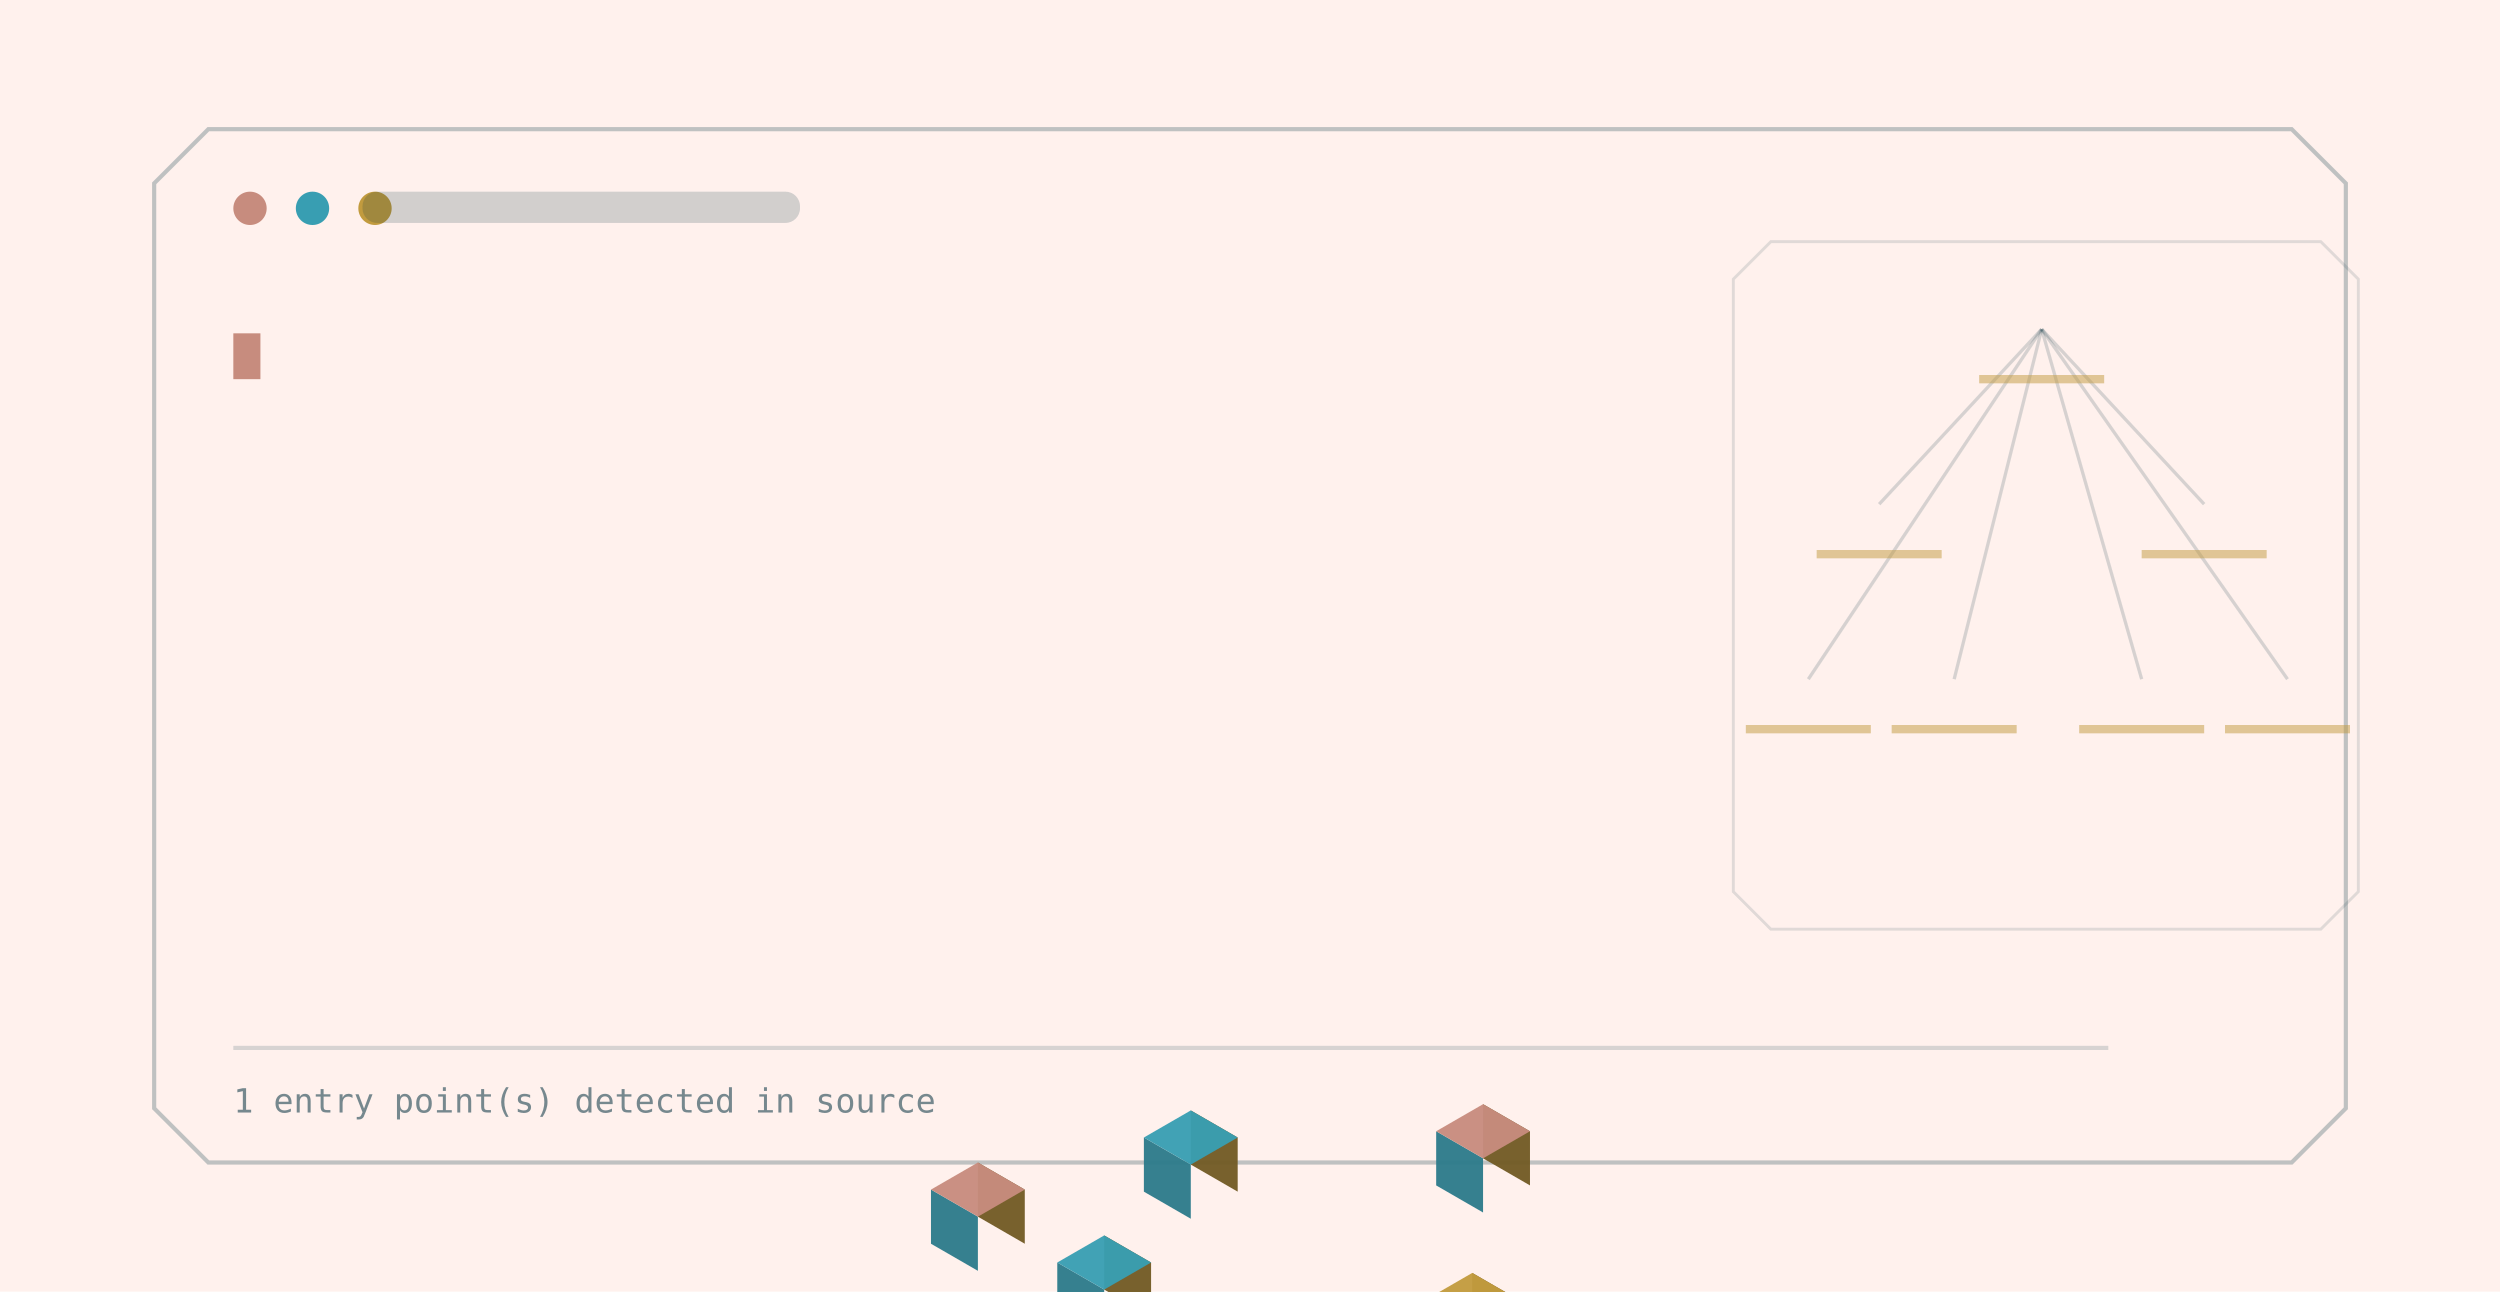
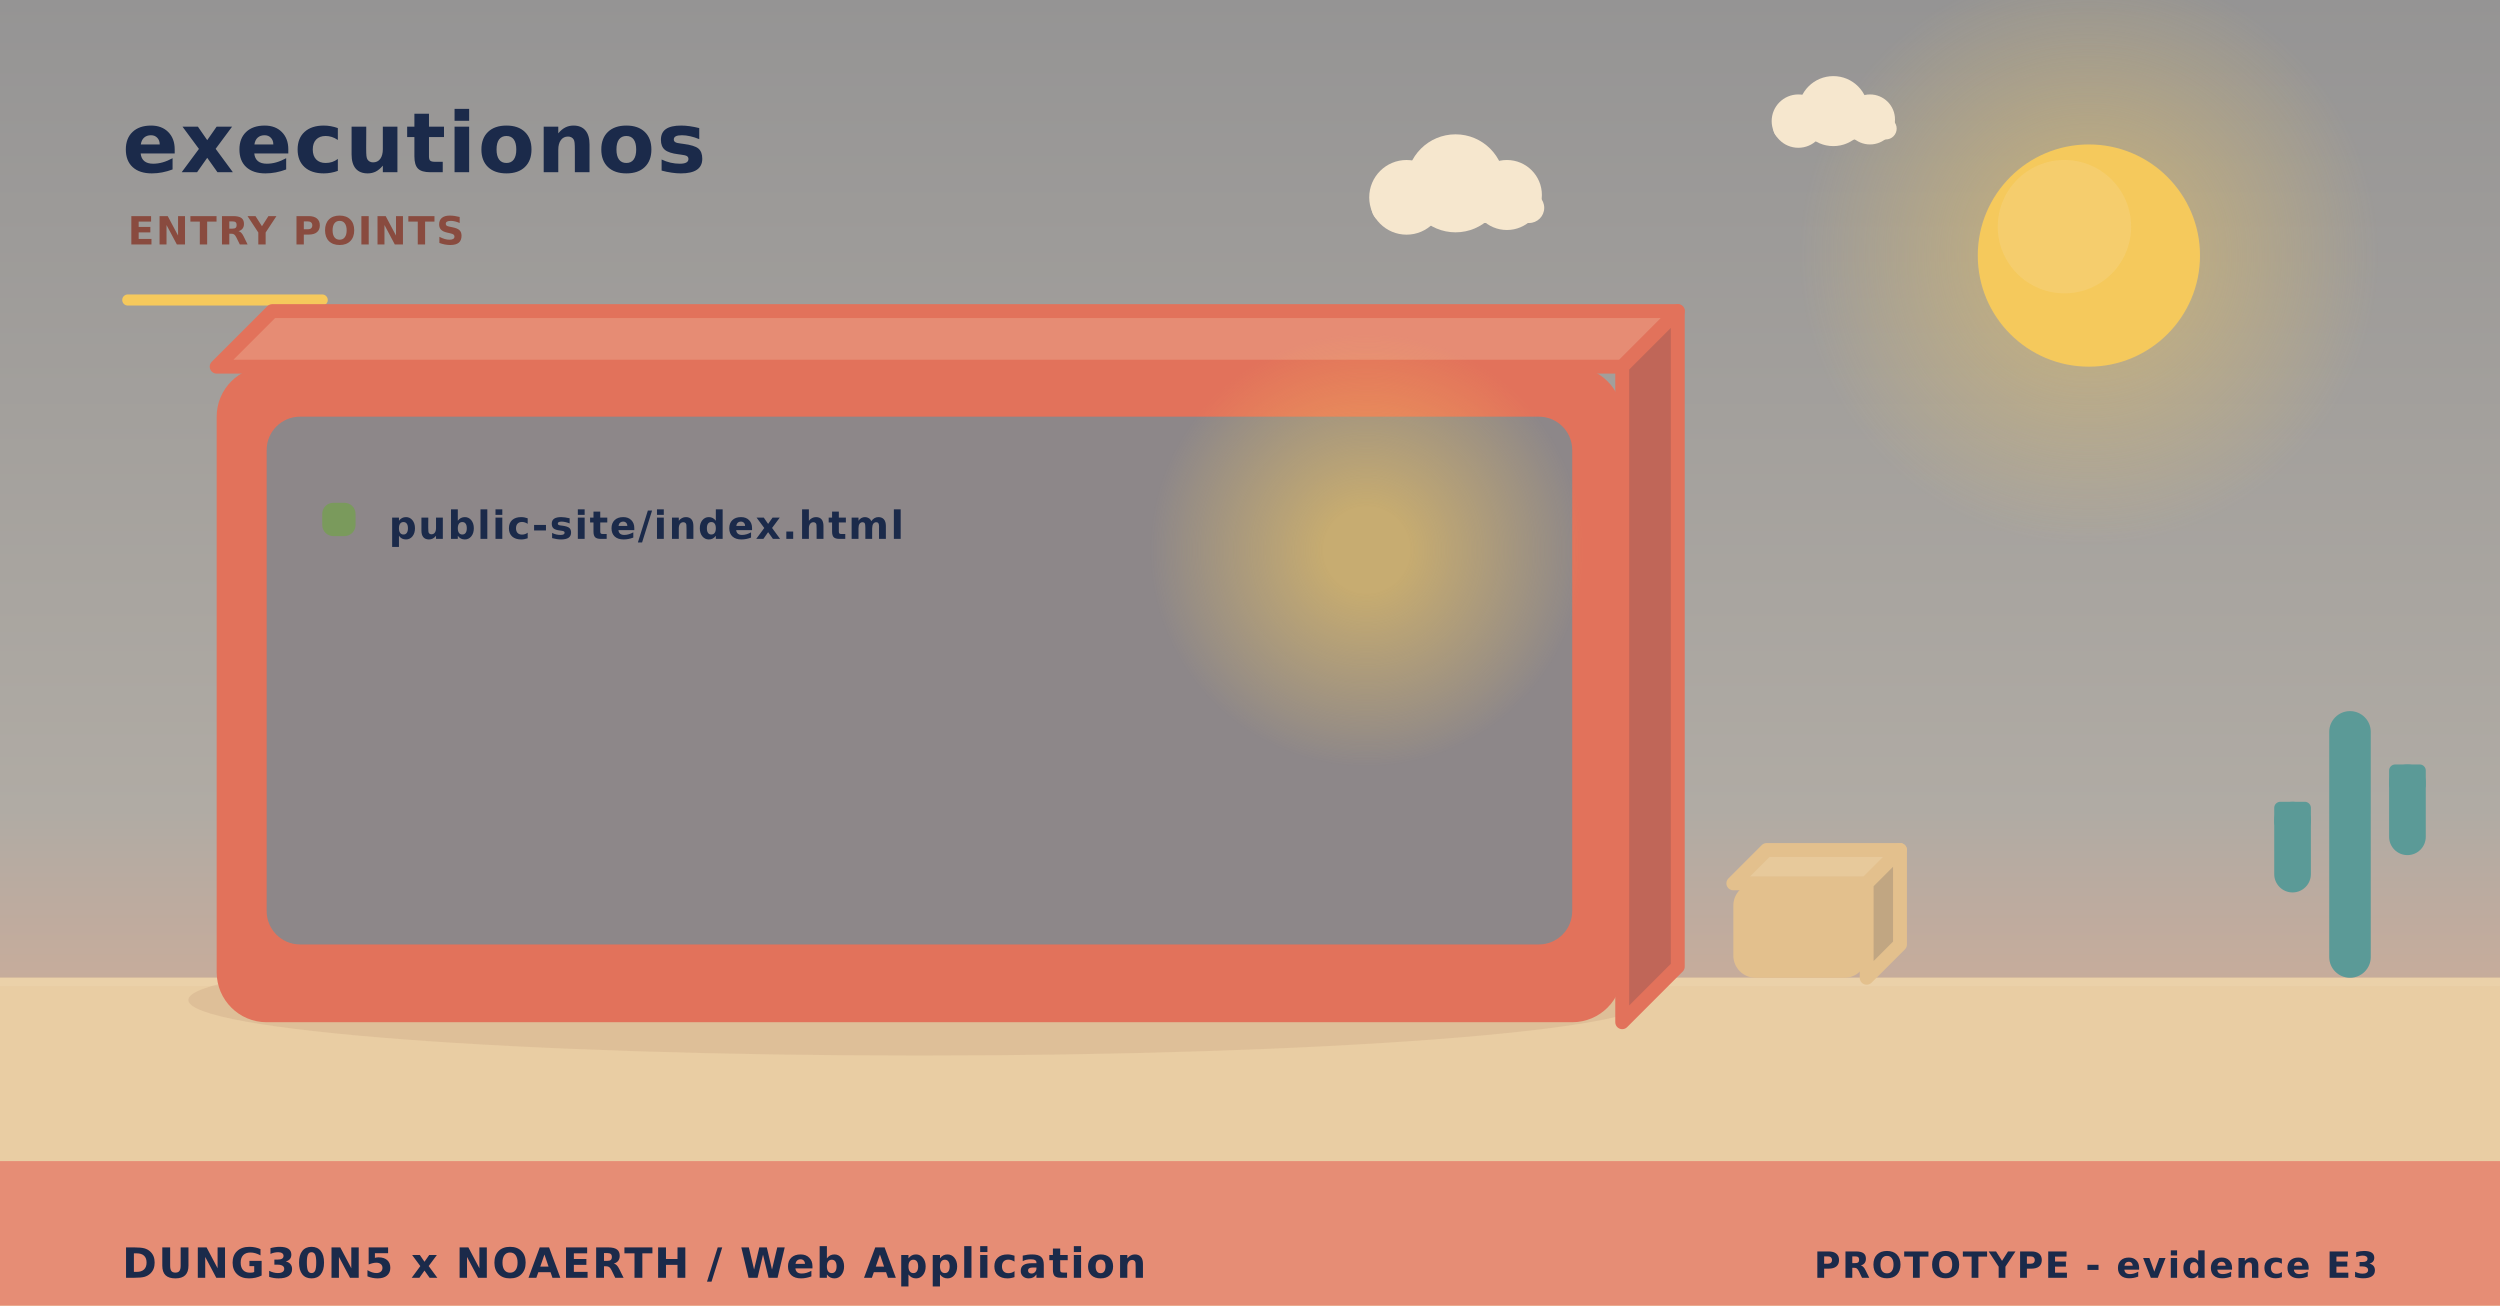
- <svg xmlns="http://www.w3.org/2000/svg" viewBox="0 0 1200 620" width="1200" height="620" role="img" aria-label="executionos command surface">
-   <rect width="1200" height="620" fill="#fff1ed" />
-   <defs>
-     <linearGradient id="gt" x1="0" y1="0" x2="1" y2="1">
-       <stop offset="0%" stop-color="#c78c7e" />
-       <stop offset="100%" stop-color="#389eb2" />
-     </linearGradient>
-   </defs>
-   <path d="M100.00,62.00 H1100.00 L1126.00,88.00 V532.00 L1100.00,558.00 H100.00 L74.00,532.00 V88.00 Z" fill="none" stroke="rgba(6,50,65,0.300)" stroke-width="2.00" opacity="0.85" />
-   <circle cx="120.00" cy="100.00" r="8.00" fill="#c78c7e" opacity="1.00" />
-   <circle cx="150.00" cy="100.00" r="8.00" fill="#389eb2" opacity="1.00" />
-   <circle cx="180.00" cy="100.00" r="8.00" fill="#c29b3e" opacity="1.00" />
-   <rect x="174.00" y="92.00" width="210.00" height="15.00" rx="7.00" fill="rgba(6,50,65,0.180)" opacity="1.00" />
-   <text x="112" y="148" font-family="ui-monospace,SFMono-Regular,Menlo,monospace" font-size="21" fill="rgba(6,50,65,0.800)" opacity="0">public-site/index.html<animate attributeName="opacity" values="0;1;1;0" dur="1.5s" begin="0.0s" repeatCount="indefinite" />
-   </text>
-   <rect x="112" y="160" width="13" height="22" fill="#c78c7e">
-     <animate attributeName="opacity" values="1;0;1" dur="1.05s" begin="0s" repeatCount="indefinite" />
-   </rect>
-   <path d="M850.00,116.00 H1114.00 L1132.00,134.00 V428.00 L1114.00,446.00 H850.00 L832.00,428.00 V134.00 Z" fill="none" stroke="rgba(6,50,65,0.180)" stroke-width="1.40" opacity="0.70" />
-   <line x1="980.00" y1="158.00" x2="902.00" y2="242.00" stroke="rgba(6,50,65,0.300)" stroke-width="1.60" opacity="0.55" />
-   <line x1="980.00" y1="158.00" x2="1058.00" y2="242.00" stroke="rgba(6,50,65,0.300)" stroke-width="1.60" opacity="0.55" />
-   <line x1="980.00" y1="158.00" x2="868.00" y2="326.00" stroke="rgba(6,50,65,0.300)" stroke-width="1.60" opacity="0.55" />
-   <line x1="980.00" y1="158.00" x2="938.00" y2="326.00" stroke="rgba(6,50,65,0.300)" stroke-width="1.60" opacity="0.55" />
-   <line x1="980.00" y1="158.00" x2="1028.00" y2="326.00" stroke="rgba(6,50,65,0.300)" stroke-width="1.60" opacity="0.55" />
-   <line x1="980.00" y1="158.00" x2="1098.00" y2="326.00" stroke="rgba(6,50,65,0.300)" stroke-width="1.60" opacity="0.55" />
-   <polygon points="711.87,556.00 734.39,569.00 734.39,543.00 711.87,530.00" fill="#715a24" opacity="0.95" />
-   <polygon points="689.36,569.00 711.87,582.00 711.87,556.00 689.36,543.00" fill="#2c7b8b" opacity="0.95" />
-   <polygon points="711.87,530.00 734.39,543.00 711.87,556.00 689.36,543.00" fill="#c78c7e" opacity="0.95" />
+ <svg xmlns="http://www.w3.org/2000/svg" width="900" height="470" viewBox="0 0 900 470" role="img" aria-label="executionos - how it is operated">
+   <linearGradient id="skyt" x1="0" y1="0" x2="0" y2="1">
+     <stop offset="0" stop-color="#959494" />
+     <stop offset="0.62" stop-color="#b0aba4" />
+     <stop offset="1" stop-color="#f3ad8a" />
+   </linearGradient>
+   <rect width="900" height="470" fill="url(#skyt)" />
+   <radialGradient id="sunt">
+     <stop offset="0.35" stop-color="#f5c95c" stop-opacity="0.34" />
+     <stop offset="1" stop-color="#f5c95c" stop-opacity="0" />
+   </radialGradient>
+   <circle cx="752" cy="92" r="104" fill="url(#sunt)" />
+   <circle cx="752" cy="92" r="40" fill="#f5c95c" />
+   <circle cx="743.2" cy="81.6" r="24" fill="#f5d27e" opacity="0.5" />
  <g>
-     <rect x="950.00" y="180.00" width="60.00" height="4.00" rx="0.00" fill="rgba(194,155,62,0.500)" opacity="1.00" />
-     <animate attributeName="opacity" values="0.25;1.0;0.25" dur="12.3s" begin="0.0s" repeatCount="indefinite" />
+     <circle cx="524" cy="66" r="17.64" fill="#f6e7ce" />
+     <circle cx="506.36" cy="71.04" r="13.44" fill="#f6e7ce" />
+     <circle cx="542.48" cy="70.2" r="12.6" fill="#f6e7ce" />
+     <rect x="493.76" y="69.36" width="62.16" height="10.92" rx="5.46" fill="#f6e7ce" />
+     <animateTransform attributeName="transform" type="translate" values="0 0;24 0;0 0" dur="36s" begin="0s" repeatCount="indefinite" />
  </g>
-   <polygon points="571.58,559.00 594.09,572.00 594.09,546.00 571.58,533.00" fill="#715a24" opacity="0.95" />
-   <polygon points="549.06,572.00 571.58,585.00 571.58,559.00 549.06,546.00" fill="#2c7b8b" opacity="0.95" />
-   <polygon points="571.58,533.00 594.09,546.00 571.58,559.00 549.06,546.00" fill="#389eb2" opacity="0.95" />
  <g>
-     <rect x="872.00" y="264.00" width="60.00" height="4.00" rx="0.00" fill="rgba(194,155,62,0.500)" opacity="1.00" />
-     <animate attributeName="opacity" values="0.25;1.0;0.25" dur="12.3s" begin="0.4s" repeatCount="indefinite" />
+     <circle cx="660" cy="40" r="12.6" fill="#f6e7ce" />
+     <circle cx="647.4" cy="43.6" r="9.6" fill="#f6e7ce" />
+     <circle cx="673.2" cy="43" r="9" fill="#f6e7ce" />
+     <rect x="638.4" y="42.4" width="44.4" height="7.8" rx="3.9" fill="#f6e7ce" />
+     <animateTransform attributeName="transform" type="translate" values="0 0;-18 0;0 0" dur="46s" begin="3s" repeatCount="indefinite" />
  </g>
-   <polygon points="706.68,637.00 729.19,650.00 729.19,624.00 706.68,611.00" fill="#715a24" opacity="0.95" />
-   <polygon points="684.16,650.00 706.68,663.00 706.68,637.00 684.16,624.00" fill="#2c7b8b" opacity="0.95" />
-   <polygon points="706.68,611.00 729.19,624.00 706.68,637.00 684.16,624.00" fill="#c29b3e" opacity="0.95" />
+   <rect x="0" y="352" width="900" height="118" fill="#e9cda3" />
+   <rect x="0" y="352" width="900" height="3" fill="#ebd1a9" />
+   <text x="44" y="62" font-family="Verdana,DejaVu Sans,sans-serif" font-size="30" font-weight="700" letter-spacing="0.6" fill="#1b2a4a" text-anchor="start">executionos</text>
+   <text x="46" y="88" font-family="Verdana,DejaVu Sans,sans-serif" font-size="14" font-weight="700" letter-spacing="0.6" fill="#894b3f" text-anchor="start">ENTRY POINTS</text>
+   <rect x="44" y="106" width="74" height="4" rx="2" fill="#f5c95c" />
+   <ellipse cx="331" cy="360" rx="263.2" ry="20" fill="rgba(138,90,68,0.11)" />
+   <path d="M78,132 L584,132 L604,112 L98,112 Z" fill="#e68c74" stroke="#e2725b" stroke-width="5" stroke-linejoin="round" />
+   <path d="M584,132 L604,112 L604,348 L584,368 Z" fill="#c06658" stroke="#e2725b" stroke-width="5" stroke-linejoin="round" />
+   <rect x="78" y="132" width="506" height="236" rx="18" fill="#e2725b" />
+   <rect x="96" y="150" width="470" height="190" rx="12" fill="#88888c" opacity="0.94" />
+   <radialGradient id="lamp80063">
+     <stop offset="0.2" stop-color="#f5c95c" stop-opacity="0.55" />
+     <stop offset="1" stop-color="#f5c95c" stop-opacity="0" />
+   </radialGradient>
+   <circle cx="492" cy="198" r="78" fill="url(#lamp80063)" />
+   <rect x="116" y="181" width="12" height="12" rx="4" fill="#7a9a5c" />
  <g>
-     <rect x="1028.00" y="264.00" width="60.00" height="4.00" rx="0.00" fill="rgba(194,155,62,0.500)" opacity="1.00" />
-     <animate attributeName="opacity" values="0.25;1.0;0.25" dur="12.3s" begin="0.8s" repeatCount="indefinite" />
+     <text x="140" y="194" font-family="Verdana,DejaVu Sans,sans-serif" font-size="14" font-weight="700" letter-spacing="0.6" fill="#1b2a4a" text-anchor="start">public-site/index.html</text>
+     <animateTransform attributeName="transform" type="translate" values="0 10;0 0" dur="0.7s" begin="0.4s" fill="freeze" />
  </g>
-   <polygon points="469.39,584.00 491.90,597.00 491.90,571.00 469.39,558.00" fill="#715a24" opacity="0.95" />
-   <polygon points="446.87,597.00 469.39,610.00 469.39,584.00 446.87,571.00" fill="#2c7b8b" opacity="0.95" />
-   <polygon points="469.39,558.00 491.90,571.00 469.39,584.00 446.87,571.00" fill="#c78c7e" opacity="0.95" />
-   <g>
-     <rect x="838.00" y="348.00" width="60.00" height="4.00" rx="0.00" fill="rgba(194,155,62,0.500)" opacity="1.00" />
-     <animate attributeName="opacity" values="0.25;1.0;0.25" dur="12.3s" begin="1.2s" repeatCount="indefinite" />
-   </g>
-   <polygon points="530.01,619.00 552.52,632.00 552.52,606.00 530.01,593.00" fill="#715a24" opacity="0.95" />
-   <polygon points="507.49,632.00 530.01,645.00 530.01,619.00 507.49,606.00" fill="#2c7b8b" opacity="0.95" />
-   <polygon points="530.01,593.00 552.52,606.00 530.01,619.00 507.49,606.00" fill="#389eb2" opacity="0.95" />
-   <g>
-     <rect x="908.00" y="348.00" width="60.00" height="4.00" rx="0.00" fill="rgba(194,155,62,0.500)" opacity="1.00" />
-     <animate attributeName="opacity" values="0.25;1.0;0.25" dur="12.3s" begin="1.6s" repeatCount="indefinite" />
-   </g>
-   <polygon points="607.95,664.00 630.47,677.00 630.47,651.00 607.95,638.00" fill="#715a24" opacity="0.95" />
-   <polygon points="585.43,677.00 607.95,690.00 607.95,664.00 585.43,651.00" fill="#2c7b8b" opacity="0.95" />
-   <polygon points="607.95,638.00 630.47,651.00 607.95,664.00 585.43,651.00" fill="#c29b3e" opacity="0.95" />
-   <g>
-     <rect x="998.00" y="348.00" width="60.00" height="4.00" rx="0.00" fill="rgba(194,155,62,0.500)" opacity="1.00" />
-     <animate attributeName="opacity" values="0.25;1.0;0.25" dur="12.3s" begin="2.0s" repeatCount="indefinite" />
-   </g>
-   <polygon points="668.57,699.00 691.09,712.00 691.09,686.00 668.57,673.00" fill="#715a24" opacity="0.95" />
-   <polygon points="646.05,712.00 668.57,725.00 668.57,699.00 646.05,686.00" fill="#2c7b8b" opacity="0.95" />
-   <polygon points="668.57,673.00 691.09,686.00 668.57,699.00 646.05,686.00" fill="#c78c7e" opacity="0.95" />
-   <g>
-     <rect x="1068.00" y="348.00" width="60.00" height="4.00" rx="0.00" fill="rgba(194,155,62,0.500)" opacity="1.00" />
-     <animate attributeName="opacity" values="0.25;1.0;0.25" dur="12.3s" begin="2.4s" repeatCount="indefinite" />
-   </g>
-   <rect x="112.00" y="502.00" width="900.00" height="2.00" rx="0.00" fill="rgba(6,50,65,0.160)" opacity="1.00" />
-   <text x="112" y="534" font-family="ui-monospace,Menlo,monospace" font-size="16" fill="rgba(6,50,65,0.550)">1 entry point(s) detected in source</text>
+   <path d="M624,318 L672,318 L684,306 L636,306 Z" fill="#e7c99b" stroke="#e3c08d" stroke-width="5" stroke-linejoin="round" />
+   <path d="M672,318 L684,306 L684,340 L672,352 Z" fill="#c1a682" stroke="#e3c08d" stroke-width="5" stroke-linejoin="round" />
+   <rect x="624" y="318" width="48" height="34" rx="8" fill="#e3c08d" />
+   <rect x="838.52" y="256" width="14.96" height="96" rx="7.48" fill="#5b9a97" />
+   <rect x="818.72" y="288.64" width="13.2" height="32.64" rx="6.6" fill="#5b9a97" />
+   <rect x="818.72" y="288.64" width="13.2" height="9.6" rx="2.2" fill="#5b9a97" />
+   <rect x="860.08" y="275.2" width="13.2" height="32.64" rx="6.6" fill="#5b9a97" />
+   <rect x="860.08" y="275.2" width="13.2" height="9.6" rx="2.2" fill="#5b9a97" />
+   <rect x="0" y="418" width="900" height="52" rx="0" fill="#e68972" opacity="0.94" />
+   <text x="44" y="460" font-family="Verdana,DejaVu Sans,sans-serif" font-size="15" font-weight="700" letter-spacing="0.6" fill="#1b2a4a" text-anchor="start">DUNG30N5 x NOAERTH  /  Web Application</text>
+   <text x="856" y="460" font-family="Verdana,DejaVu Sans,sans-serif" font-size="13" font-weight="700" letter-spacing="0.6" fill="#1b2a4a" text-anchor="end">PROTOTYPE  -  evidence E3</text>
</svg>
